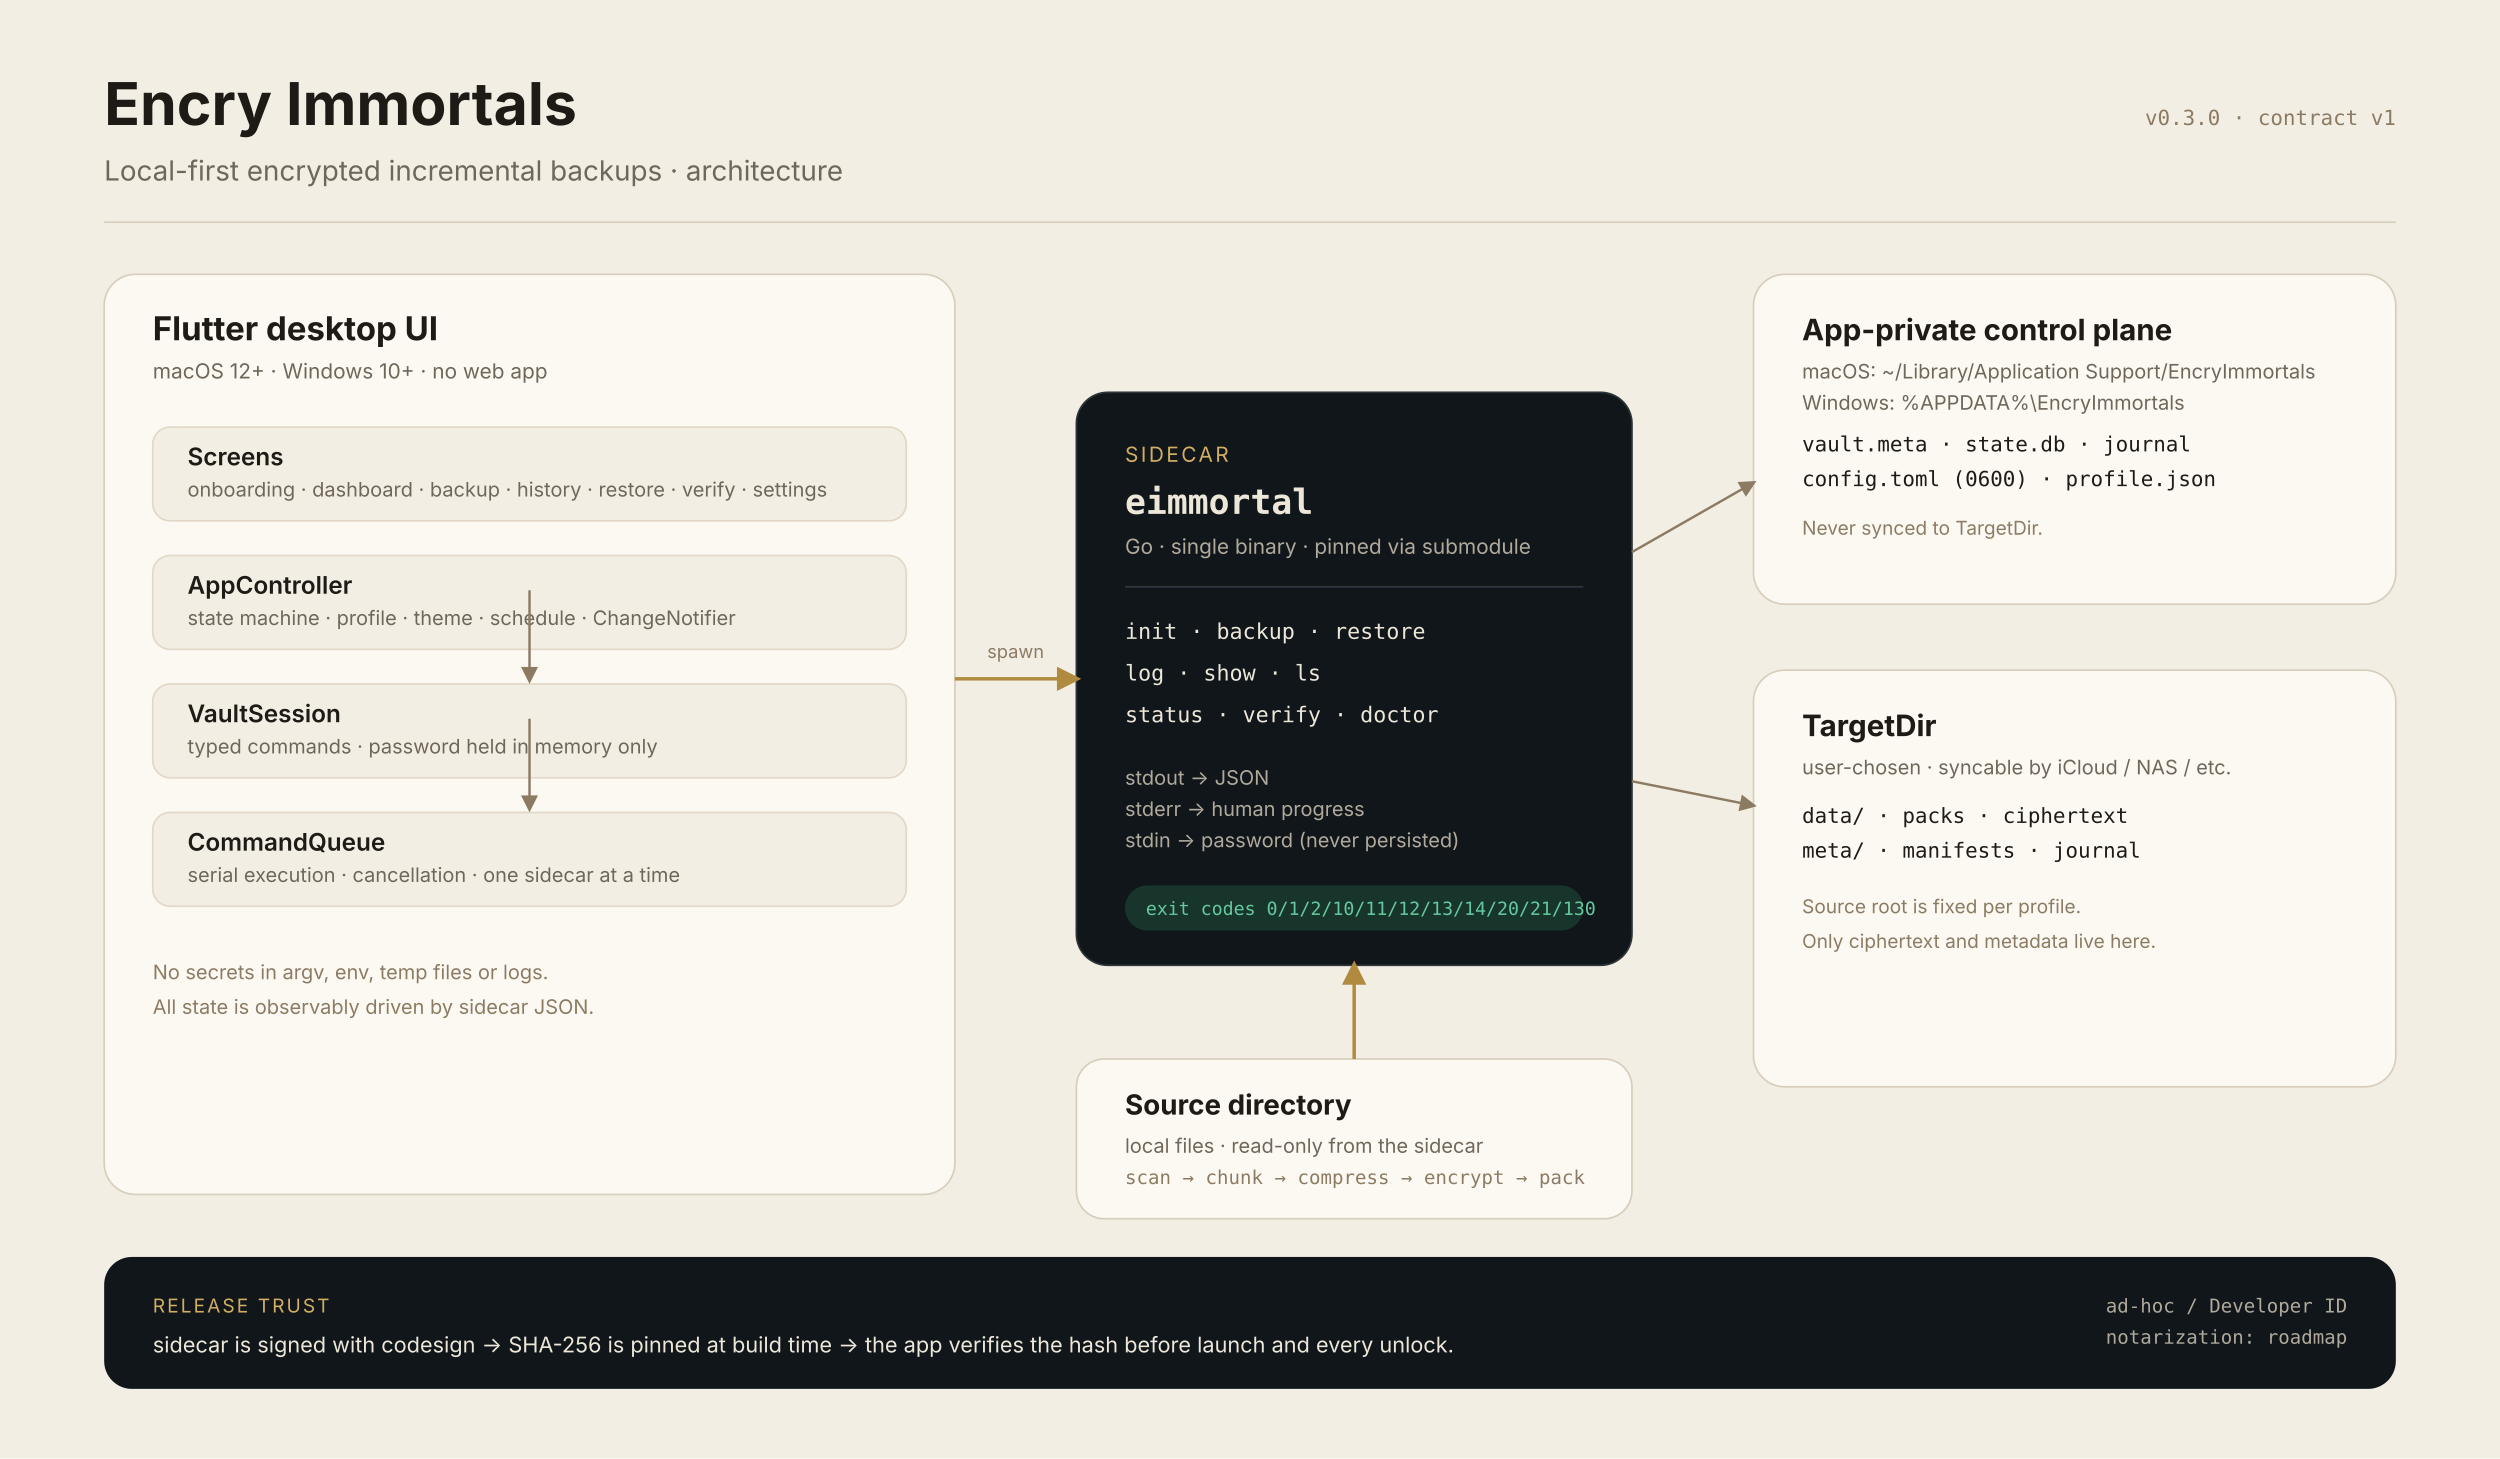
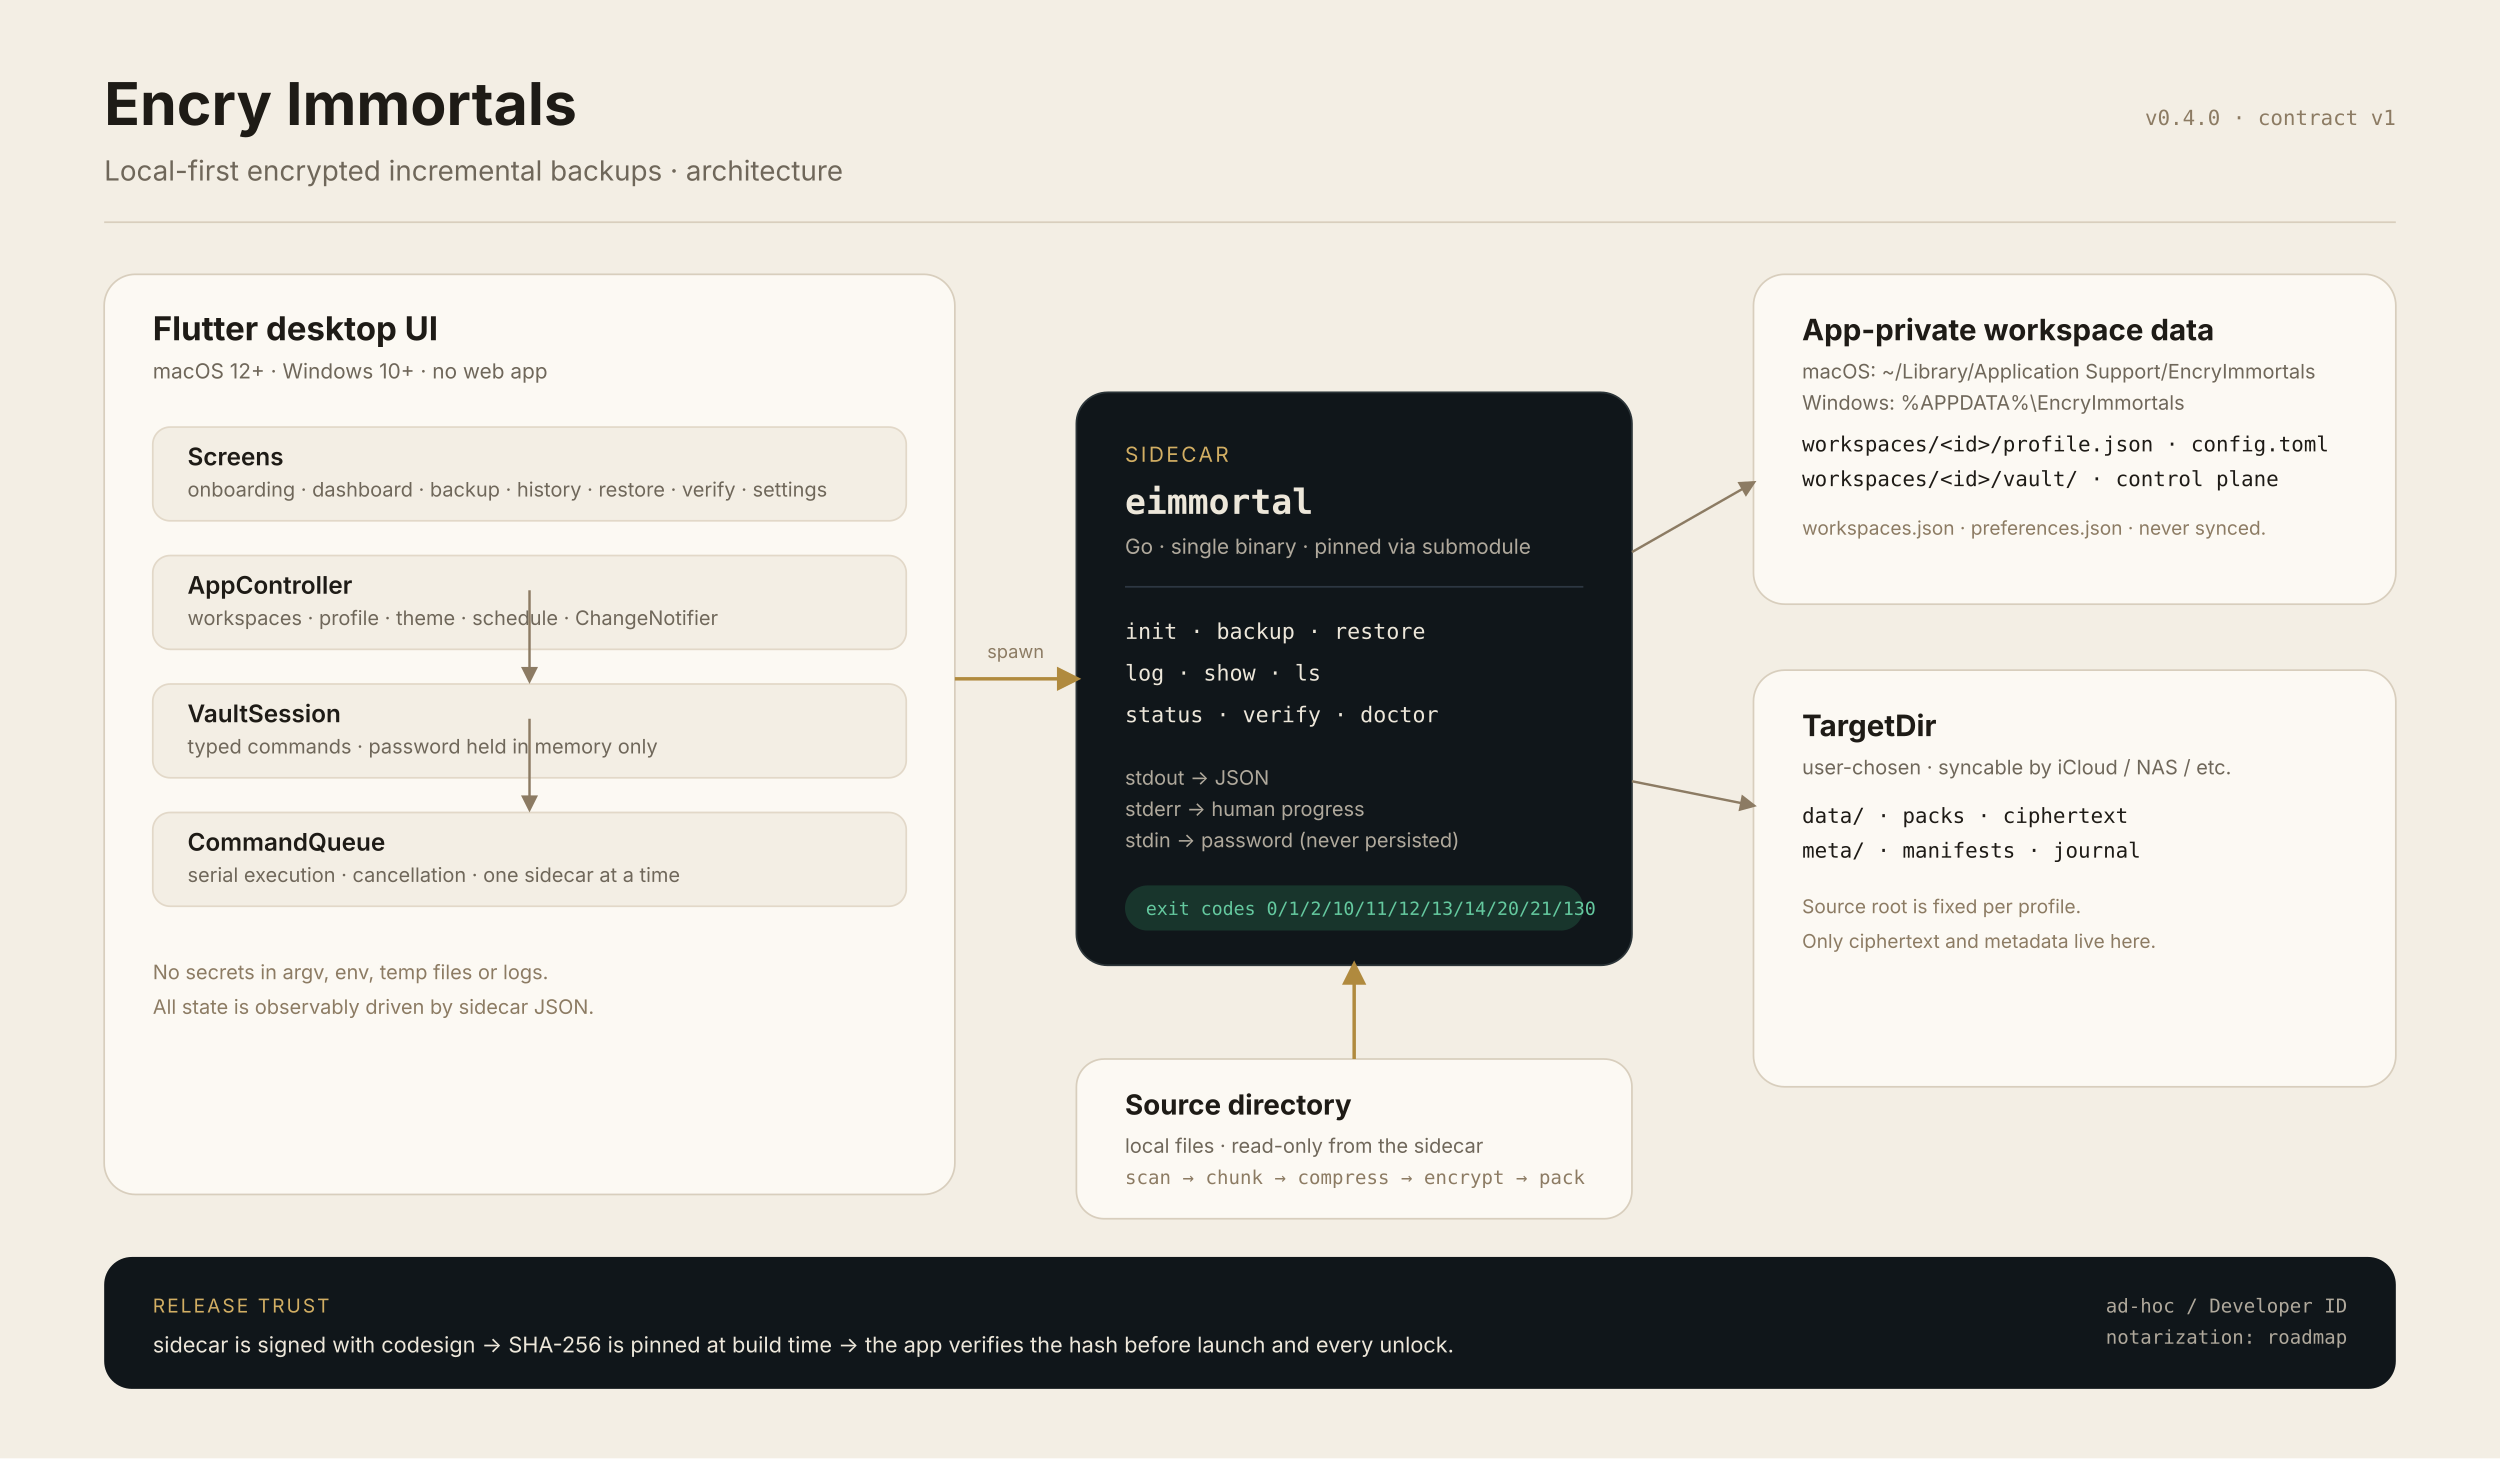
<svg xmlns="http://www.w3.org/2000/svg" width="1440" height="840" viewBox="0 0 1440 840">
  <defs>
    <marker id="arrow" viewBox="0 0 10 10" refX="8" refY="5" markerWidth="7" markerHeight="7" orient="auto-start-reverse">
      <path d="M 0 0 L 10 5 L 0 10 z" fill="#8C7B63" />
    </marker>
    <marker id="arrowBrass" viewBox="0 0 10 10" refX="8" refY="5" markerWidth="7" markerHeight="7" orient="auto-start-reverse">
      <path d="M 0 0 L 10 5 L 0 10 z" fill="#B08A3E" />
    </marker>
  </defs>
  <rect width="1440" height="840" fill="#F3EEE4" />
  <text x="60" y="72" font-family="-apple-system,BlinkMacSystemFont,Segoe UI,sans-serif" font-size="34" font-weight="700" fill="#1E1B16">Encry Immortals</text>
  <text x="60" y="104" font-family="-apple-system,BlinkMacSystemFont,Segoe UI,sans-serif" font-size="16" fill="#6F675A">Local-first encrypted incremental backups · architecture</text>
-   <text x="1380" y="72" text-anchor="end" font-family="Menlo,Consolas,monospace" font-size="12" fill="#8C7B63">v0.3.0 · contract v1</text>
+   <text x="1380" y="72" text-anchor="end" font-family="Menlo,Consolas,monospace" font-size="12" fill="#8C7B63">v0.4.0 · contract v1</text>
  <line x1="60" y1="128" x2="1380" y2="128" stroke="#D8CEBD" stroke-width="1" />
  <rect x="60" y="158" width="490" height="530" rx="18" fill="#FCF9F3" stroke="#D8CEBD" />
  <text x="88" y="196" font-family="-apple-system,BlinkMacSystemFont,Segoe UI,sans-serif" font-size="19" font-weight="700" fill="#1E1B16">Flutter desktop UI</text>
  <text x="88" y="218" font-family="-apple-system,BlinkMacSystemFont,Segoe UI,sans-serif" font-size="12" fill="#6F675A">macOS 12+ · Windows 10+ · no web app</text>
  <rect x="88" y="246" width="434" height="54" rx="10" fill="#F3EEE4" stroke="#E2D8C8" />
  <text x="108" y="268" font-family="-apple-system,BlinkMacSystemFont,Segoe UI,sans-serif" font-size="14" font-weight="600" fill="#1E1B16">Screens</text>
  <text x="108" y="286" font-family="-apple-system,BlinkMacSystemFont,Segoe UI,sans-serif" font-size="11.5" fill="#6F675A">onboarding · dashboard · backup · history · restore · verify · settings</text>
  <rect x="88" y="320" width="434" height="54" rx="10" fill="#F3EEE4" stroke="#E2D8C8" />
  <text x="108" y="342" font-family="-apple-system,BlinkMacSystemFont,Segoe UI,sans-serif" font-size="14" font-weight="600" fill="#1E1B16">AppController</text>
-   <text x="108" y="360" font-family="-apple-system,BlinkMacSystemFont,Segoe UI,sans-serif" font-size="11.5" fill="#6F675A">state machine · profile · theme · schedule · ChangeNotifier</text>
+   <text x="108" y="360" font-family="-apple-system,BlinkMacSystemFont,Segoe UI,sans-serif" font-size="11.5" fill="#6F675A">workspaces · profile · theme · schedule · ChangeNotifier</text>
  <rect x="88" y="394" width="434" height="54" rx="10" fill="#F3EEE4" stroke="#E2D8C8" />
  <text x="108" y="416" font-family="-apple-system,BlinkMacSystemFont,Segoe UI,sans-serif" font-size="14" font-weight="600" fill="#1E1B16">VaultSession</text>
  <text x="108" y="434" font-family="-apple-system,BlinkMacSystemFont,Segoe UI,sans-serif" font-size="11.5" fill="#6F675A">typed commands · password held in memory only</text>
  <rect x="88" y="468" width="434" height="54" rx="10" fill="#F3EEE4" stroke="#E2D8C8" />
  <text x="108" y="490" font-family="-apple-system,BlinkMacSystemFont,Segoe UI,sans-serif" font-size="14" font-weight="600" fill="#1E1B16">CommandQueue</text>
  <text x="108" y="508" font-family="-apple-system,BlinkMacSystemFont,Segoe UI,sans-serif" font-size="11.5" fill="#6F675A">serial execution · cancellation · one sidecar at a time</text>
  <text x="88" y="564" font-family="-apple-system,BlinkMacSystemFont,Segoe UI,sans-serif" font-size="11.5" fill="#8C7B63">No secrets in argv, env, temp files or logs.</text>
  <text x="88" y="584" font-family="-apple-system,BlinkMacSystemFont,Segoe UI,sans-serif" font-size="11.5" fill="#8C7B63">All state is observably driven by sidecar JSON.</text>
  <line x1="305" y1="414" x2="305" y2="466" stroke="#8C7B63" stroke-width="1.4" marker-end="url(#arrow)" />
  <line x1="305" y1="340" x2="305" y2="392" stroke="#8C7B63" stroke-width="1.4" marker-end="url(#arrow)" />
  <rect x="620" y="226" width="320" height="330" rx="18" fill="#10161A" stroke="#2B3438" />
  <text x="648" y="266" font-family="-apple-system,BlinkMacSystemFont,Segoe UI,sans-serif" font-size="12" letter-spacing="1.4" fill="#D2AE63">SIDECAR</text>
  <text x="648" y="296" font-family="Menlo,Consolas,monospace" font-size="20" font-weight="700" fill="#EDE7DA">eimmortal</text>
  <text x="648" y="319" font-family="-apple-system,BlinkMacSystemFont,Segoe UI,sans-serif" font-size="12" fill="#B0A99C">Go · single binary · pinned via submodule</text>
  <line x1="648" y1="338" x2="912" y2="338" stroke="#2D3742" />
  <text x="648" y="368" font-family="Menlo,Consolas,monospace" font-size="12.5" fill="#EDE7DA">init · backup · restore</text>
  <text x="648" y="392" font-family="Menlo,Consolas,monospace" font-size="12.5" fill="#EDE7DA">log · show · ls</text>
  <text x="648" y="416" font-family="Menlo,Consolas,monospace" font-size="12.5" fill="#EDE7DA">status · verify · doctor</text>
  <text x="648" y="452" font-family="-apple-system,BlinkMacSystemFont,Segoe UI,sans-serif" font-size="11.5" fill="#B0A99C">stdout  → JSON</text>
  <text x="648" y="470" font-family="-apple-system,BlinkMacSystemFont,Segoe UI,sans-serif" font-size="11.5" fill="#B0A99C">stderr  → human progress</text>
  <text x="648" y="488" font-family="-apple-system,BlinkMacSystemFont,Segoe UI,sans-serif" font-size="11.5" fill="#B0A99C">stdin   → password (never persisted)</text>
  <rect x="648" y="510" width="264" height="26" rx="13" fill="#18352C" />
  <text x="660" y="527" font-family="Menlo,Consolas,monospace" font-size="10.5" fill="#64C99F">exit codes 0/1/2/10/11/12/13/14/20/21/130</text>
  <line x1="550" y1="391" x2="620" y2="391" stroke="#B08A3E" stroke-width="2" marker-end="url(#arrowBrass)" />
  <text x="585" y="379" text-anchor="middle" font-family="-apple-system,BlinkMacSystemFont,Segoe UI,sans-serif" font-size="10.5" fill="#8C7B63">spawn</text>
  <rect x="1010" y="158" width="370" height="190" rx="18" fill="#FCF9F3" stroke="#D8CEBD" />
-   <text x="1038" y="196" font-family="-apple-system,BlinkMacSystemFont,Segoe UI,sans-serif" font-size="17" font-weight="700" fill="#1E1B16">App-private control plane</text>
+   <text x="1038" y="196" font-family="-apple-system,BlinkMacSystemFont,Segoe UI,sans-serif" font-size="17" font-weight="700" fill="#1E1B16">App-private workspace data</text>
  <text x="1038" y="218" font-family="-apple-system,BlinkMacSystemFont,Segoe UI,sans-serif" font-size="11.5" fill="#6F675A">macOS: ~/Library/Application Support/EncryImmortals</text>
  <text x="1038" y="236" font-family="-apple-system,BlinkMacSystemFont,Segoe UI,sans-serif" font-size="11.5" fill="#6F675A">Windows: %APPDATA%\EncryImmortals</text>
-   <text x="1038" y="260" font-family="Menlo,Consolas,monospace" font-size="12" fill="#1E1B16">vault.meta · state.db · journal</text>
-   <text x="1038" y="280" font-family="Menlo,Consolas,monospace" font-size="12" fill="#1E1B16">config.toml (0600) · profile.json</text>
-   <text x="1038" y="308" font-family="-apple-system,BlinkMacSystemFont,Segoe UI,sans-serif" font-size="11" fill="#8C7B63">Never synced to TargetDir.</text>
+   <text x="1038" y="260" font-family="Menlo,Consolas,monospace" font-size="12" fill="#1E1B16">workspaces/&lt;id&gt;/profile.json · config.toml</text>
+   <text x="1038" y="280" font-family="Menlo,Consolas,monospace" font-size="12" fill="#1E1B16">workspaces/&lt;id&gt;/vault/ · control plane</text>
+   <text x="1038" y="308" font-family="-apple-system,BlinkMacSystemFont,Segoe UI,sans-serif" font-size="11" fill="#8C7B63">workspaces.json · preferences.json · never synced.</text>
  <line x1="940" y1="318" x2="1010" y2="278" stroke="#8C7B63" stroke-width="1.4" marker-end="url(#arrow)" />
  <rect x="1010" y="386" width="370" height="240" rx="18" fill="#FCF9F3" stroke="#D8CEBD" />
  <text x="1038" y="424" font-family="-apple-system,BlinkMacSystemFont,Segoe UI,sans-serif" font-size="17" font-weight="700" fill="#1E1B16">TargetDir</text>
  <text x="1038" y="446" font-family="-apple-system,BlinkMacSystemFont,Segoe UI,sans-serif" font-size="11.5" fill="#6F675A">user-chosen · syncable by iCloud / NAS / etc.</text>
  <text x="1038" y="474" font-family="Menlo,Consolas,monospace" font-size="12" fill="#1E1B16">data/ · packs · ciphertext</text>
  <text x="1038" y="494" font-family="Menlo,Consolas,monospace" font-size="12" fill="#1E1B16">meta/ · manifests · journal</text>
  <text x="1038" y="526" font-family="-apple-system,BlinkMacSystemFont,Segoe UI,sans-serif" font-size="11" fill="#8C7B63">Source root is fixed per profile.</text>
  <text x="1038" y="546" font-family="-apple-system,BlinkMacSystemFont,Segoe UI,sans-serif" font-size="11" fill="#8C7B63">Only ciphertext and metadata live here.</text>
  <line x1="940" y1="450" x2="1010" y2="464" stroke="#8C7B63" stroke-width="1.4" marker-end="url(#arrow)" />
  <rect x="620" y="610" width="320" height="92" rx="16" fill="#FCF9F3" stroke="#D8CEBD" />
  <text x="648" y="642" font-family="-apple-system,BlinkMacSystemFont,Segoe UI,sans-serif" font-size="16" font-weight="700" fill="#1E1B16">Source directory</text>
  <text x="648" y="664" font-family="-apple-system,BlinkMacSystemFont,Segoe UI,sans-serif" font-size="11.5" fill="#6F675A">local files · read-only from the sidecar</text>
  <text x="648" y="682" font-family="Menlo,Consolas,monospace" font-size="11" fill="#8C7B63">scan → chunk → compress → encrypt → pack</text>
  <line x1="780" y1="610" x2="780" y2="556" stroke="#B08A3E" stroke-width="2" marker-end="url(#arrowBrass)" />
  <rect x="60" y="724" width="1320" height="76" rx="16" fill="#10161A" />
  <text x="88" y="756" font-family="-apple-system,BlinkMacSystemFont,Segoe UI,sans-serif" font-size="11" letter-spacing="1.2" fill="#D2AE63">RELEASE TRUST</text>
  <text x="88" y="779" font-family="-apple-system,BlinkMacSystemFont,Segoe UI,sans-serif" font-size="12.5" fill="#EDE7DA">sidecar is signed with codesign → SHA-256 is pinned at build time → the app verifies the hash before launch and every unlock.</text>
  <text x="1352" y="756" text-anchor="end" font-family="Menlo,Consolas,monospace" font-size="11" fill="#B0A99C">ad-hoc / Developer ID</text>
  <text x="1352" y="774" text-anchor="end" font-family="Menlo,Consolas,monospace" font-size="11" fill="#B0A99C">notarization: roadmap</text>
</svg>
